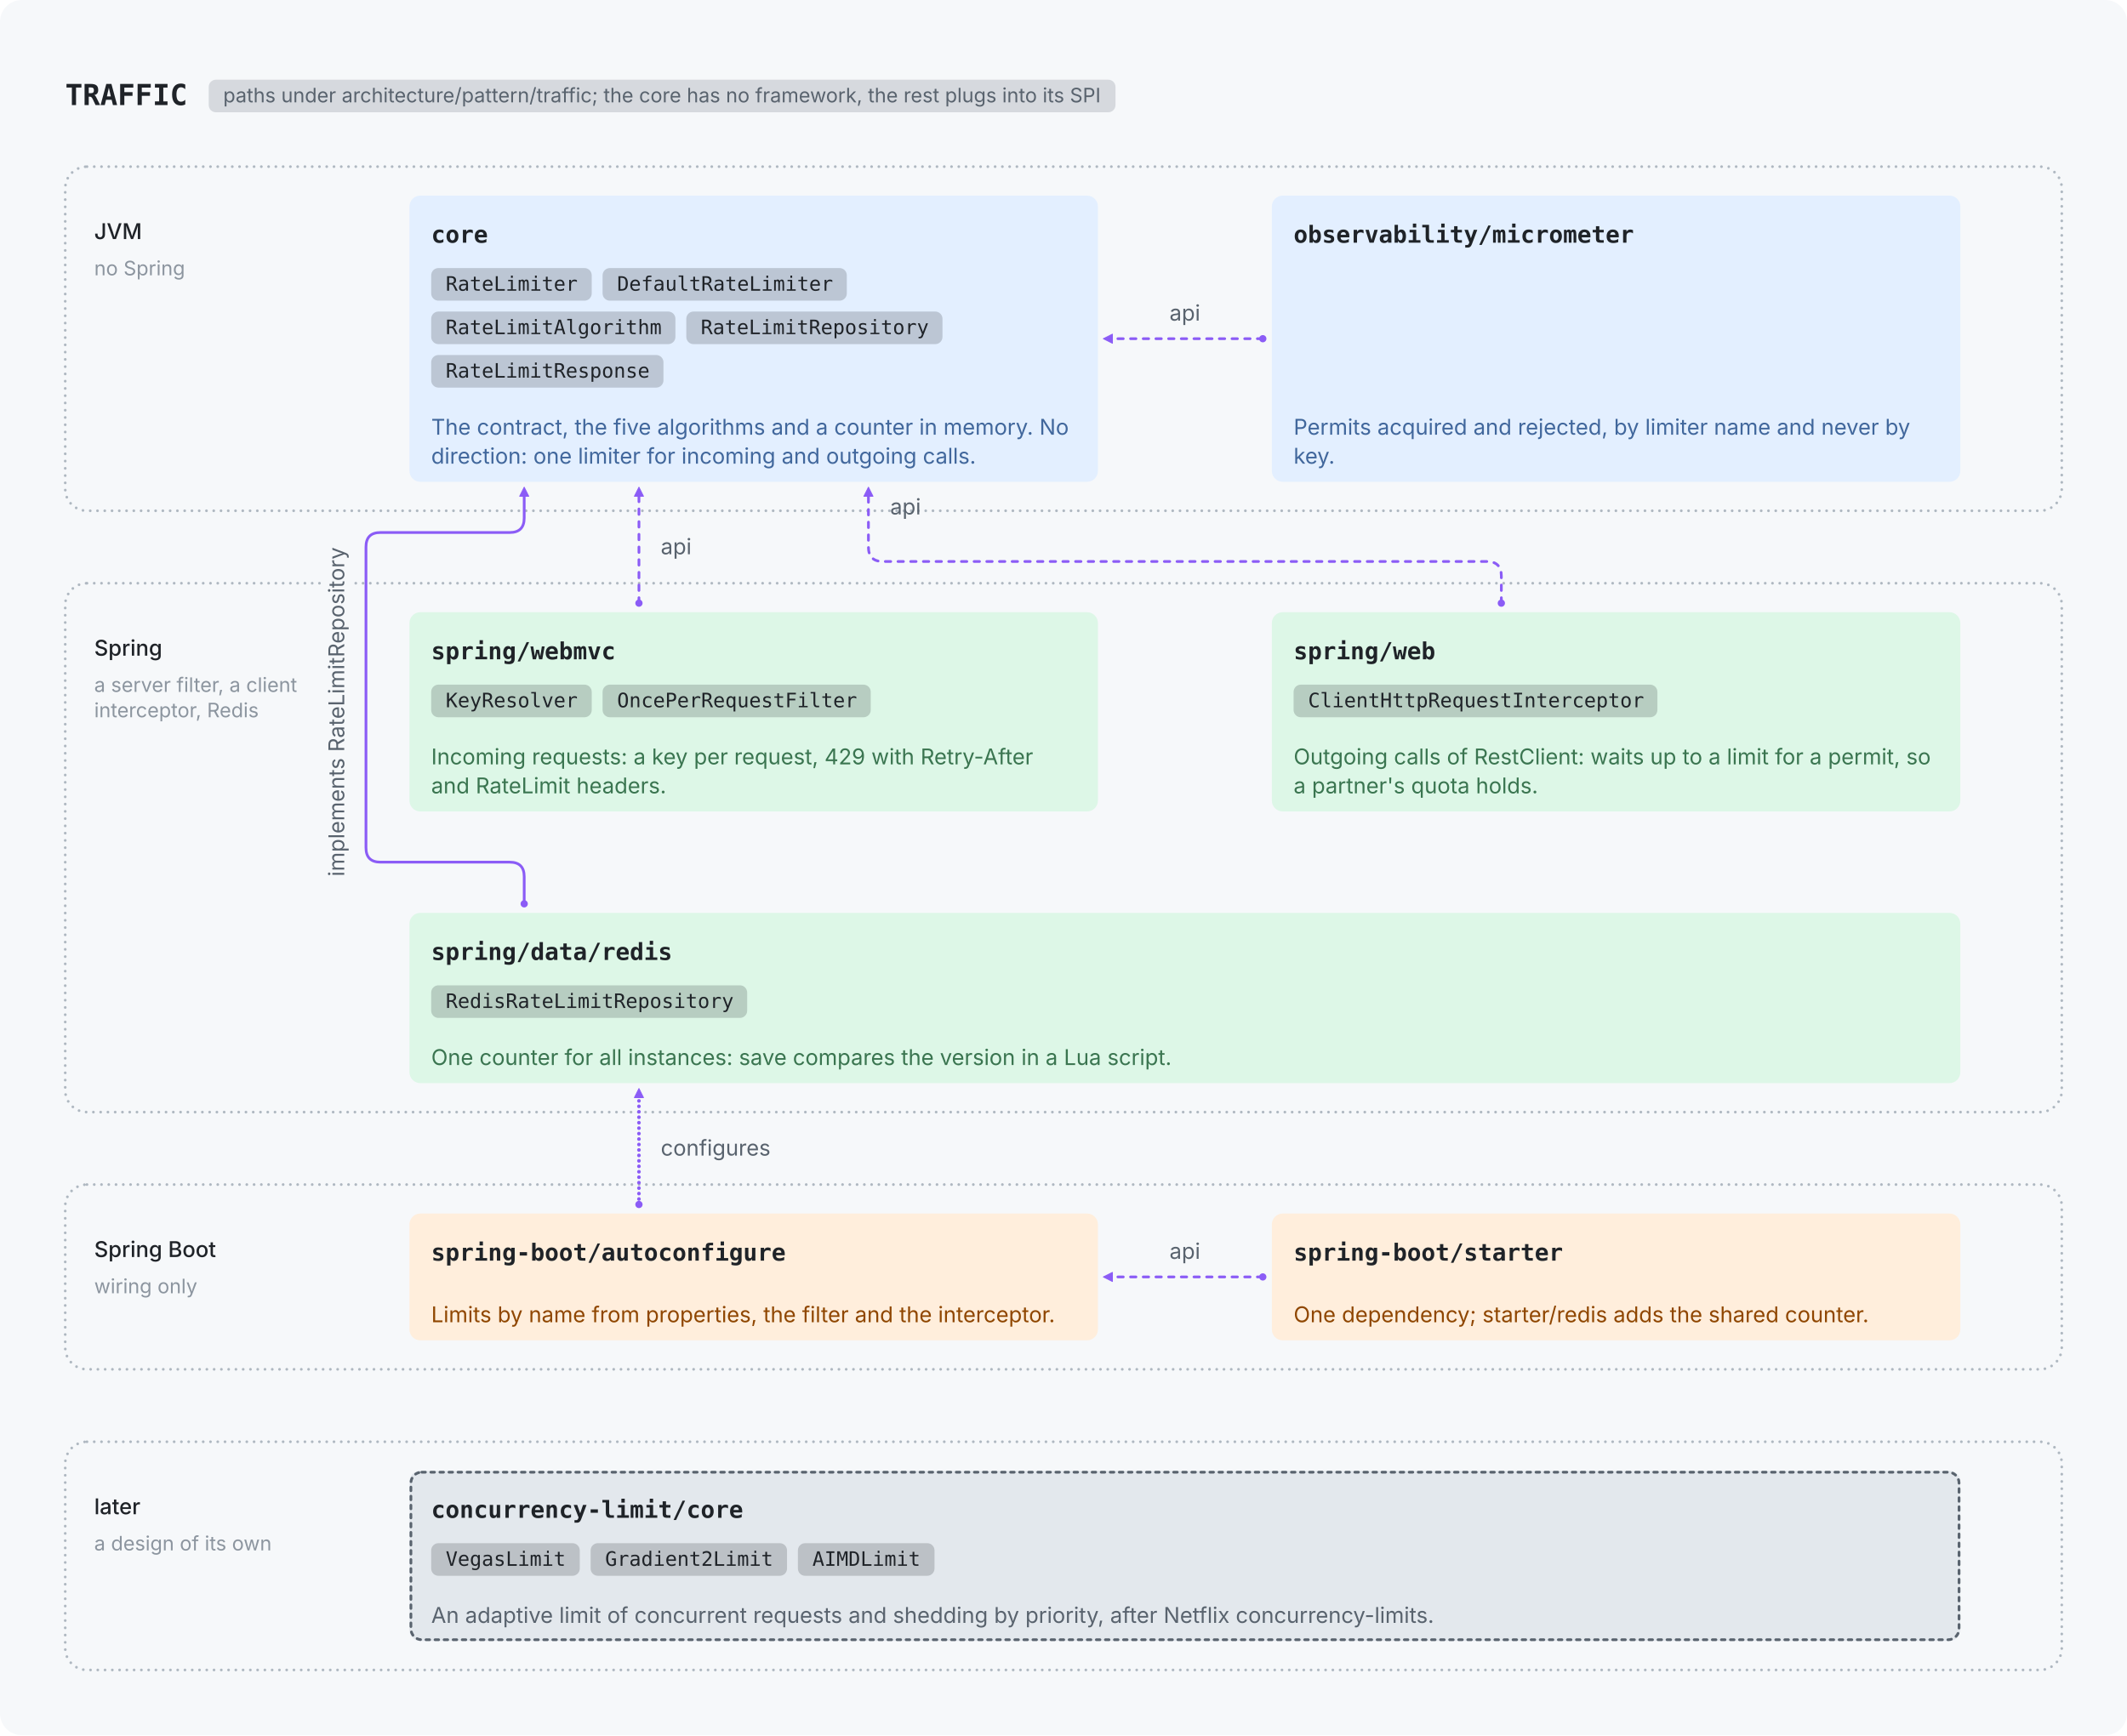
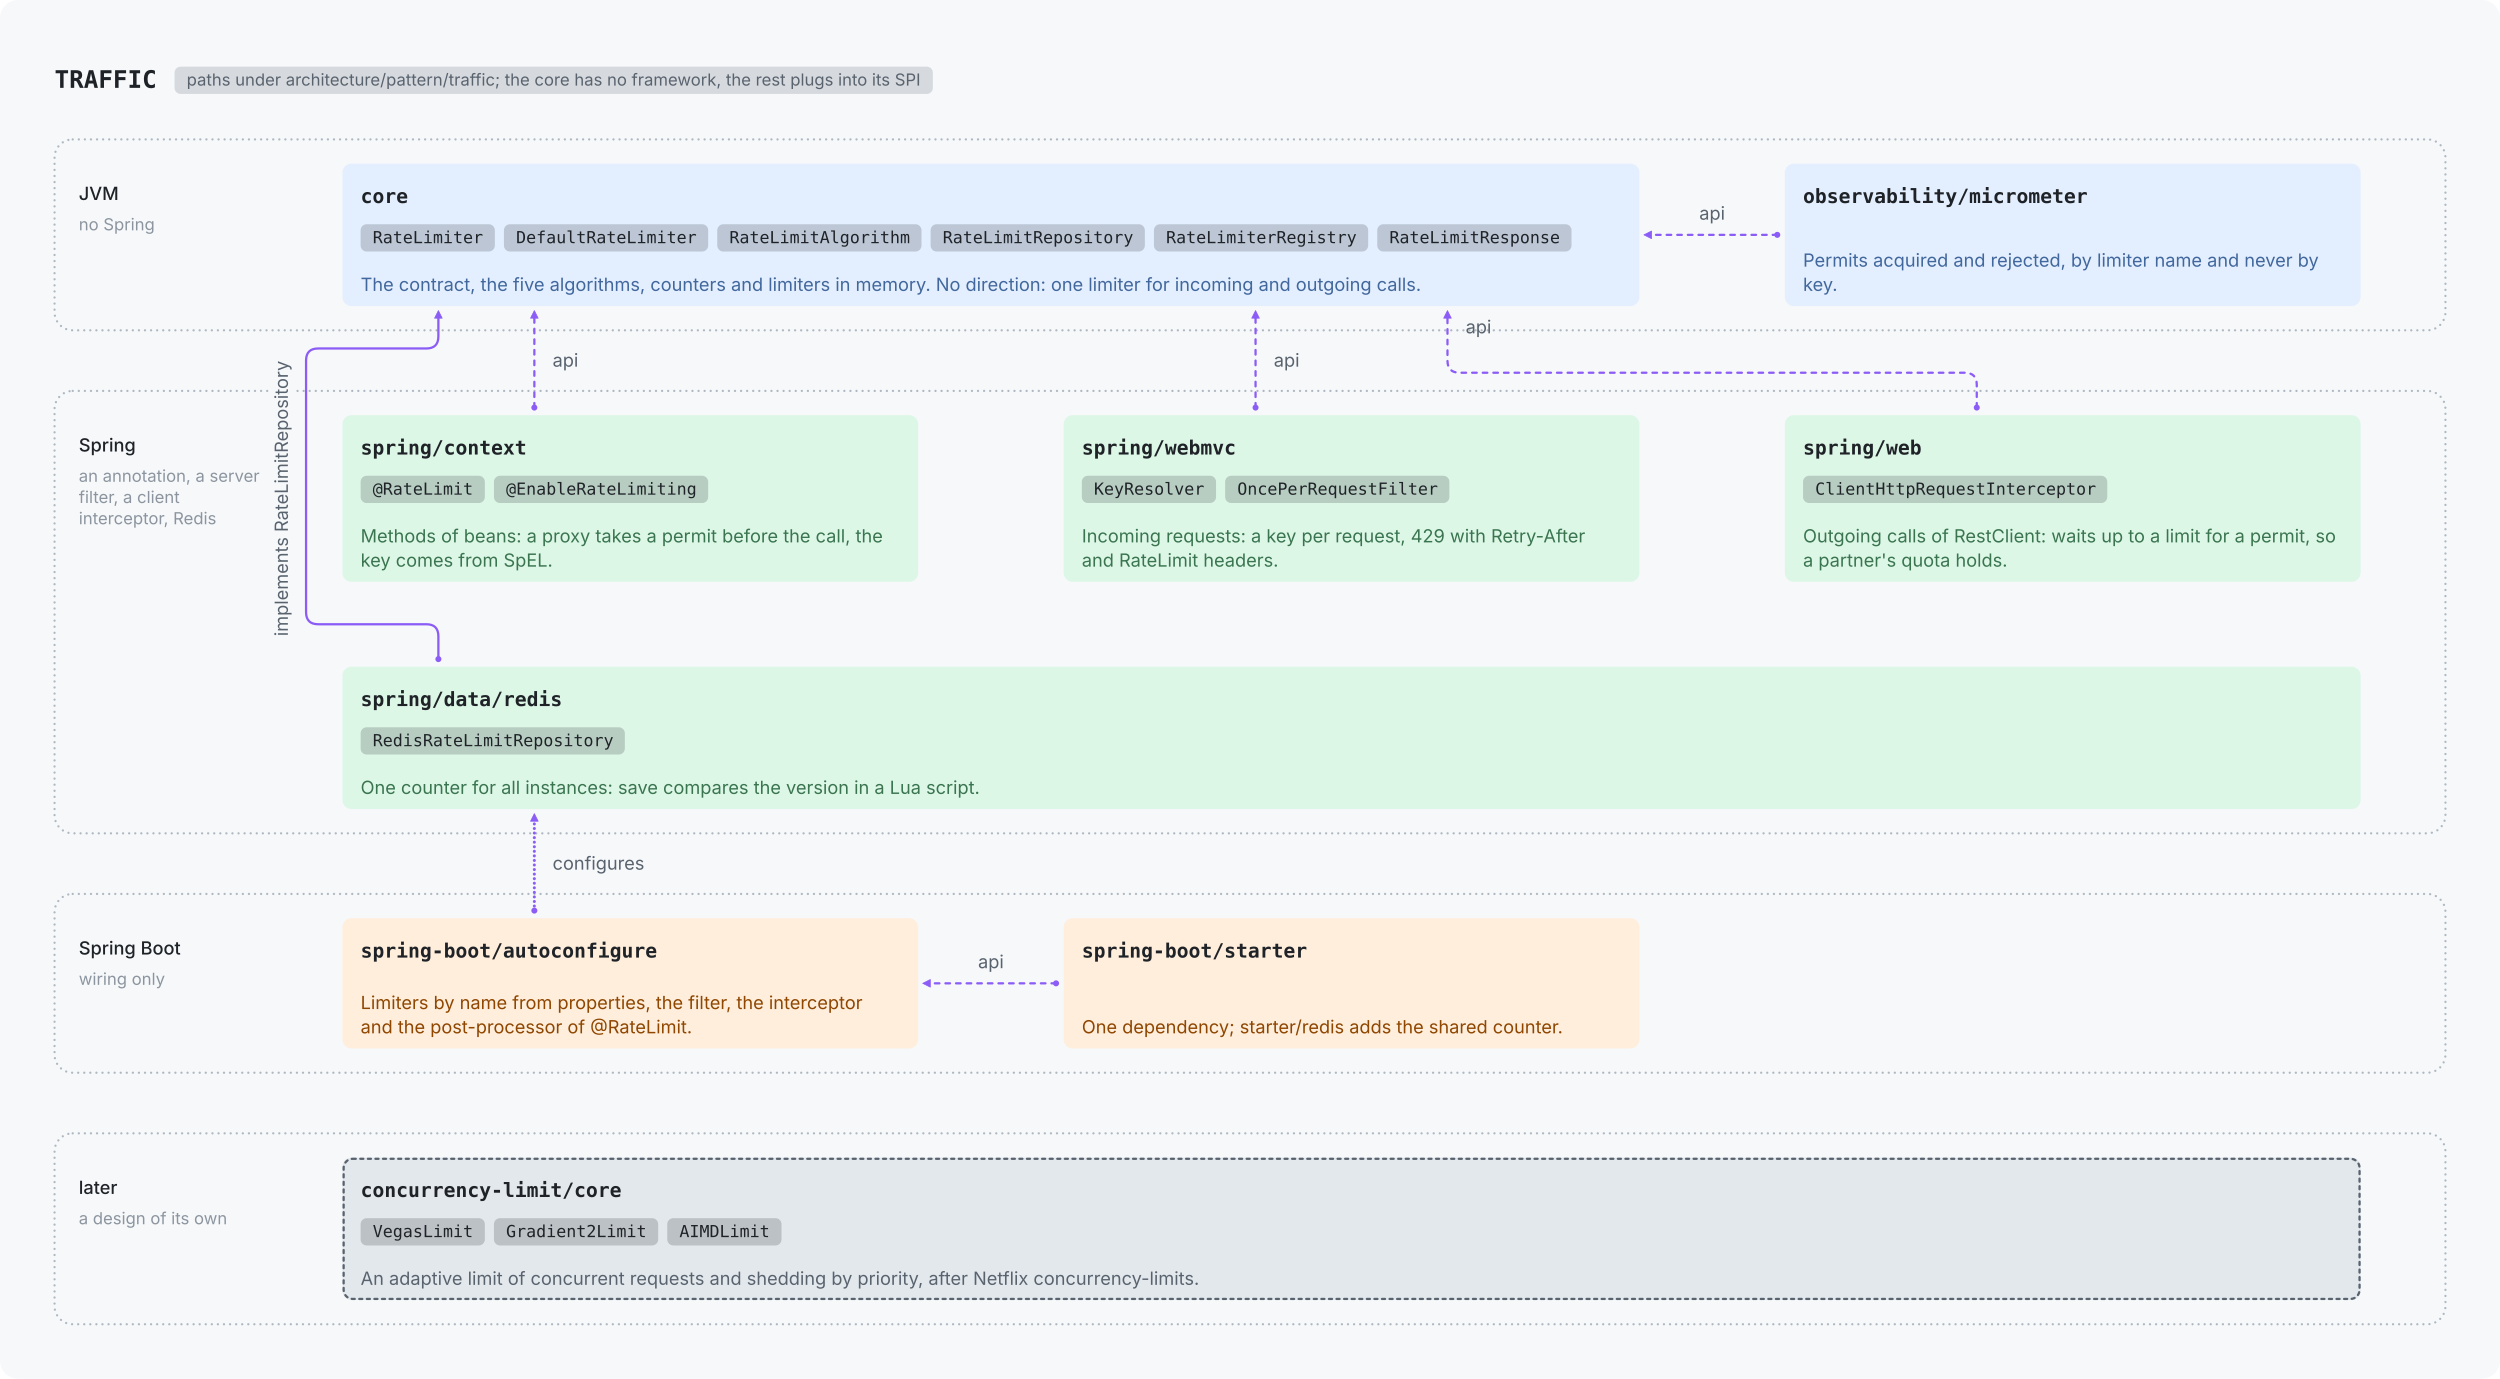
- <svg xmlns="http://www.w3.org/2000/svg" viewBox="0 0 1174 958" width="1174" height="958" role="img">
-   <rect width="1174" height="958" rx="12" fill="#F6F8FA" />
+ <svg xmlns="http://www.w3.org/2000/svg" viewBox="0 0 1650 910" width="1650" height="910" role="img">
+   <rect width="1650" height="910" rx="12" fill="#F6F8FA" />
  <g transform="translate(12,12)">
    <text x="24.0" y="46.0" font-family="ui-monospace, SFMono-Regular, 'SF Mono', Menlo, Consolas, monospace" font-size="16" font-weight="600" fill="#1F2328" text-anchor="start">TRAFFIC</text>
    <rect x="103.2" y="32.0" width="500.5" height="18" rx="4" fill="#59636E" fill-opacity="0.2" />
    <text x="111.2" y="44.5" font-family="-apple-system, BlinkMacSystemFont, 'Segoe UI', Inter, Helvetica, Arial, sans-serif" font-size="11" font-weight="400" fill="#59636E" text-anchor="start">paths under architecture/pattern/traffic; the core has no framework, the rest plugs into its SPI</text>
-     <rect x="24" y="80" width="1102" height="190" rx="12" fill="none" stroke="#AFB8C1" stroke-width="1.5" stroke-linecap="round" stroke-dasharray="0.01 4" />
+     <rect x="24" y="80" width="1578" height="126" rx="12" fill="none" stroke="#AFB8C1" stroke-width="1.5" stroke-linecap="round" stroke-dasharray="0.01 4" />
    <text x="40.0" y="120.0" font-family="-apple-system, BlinkMacSystemFont, 'Segoe UI', Inter, Helvetica, Arial, sans-serif" font-size="12" font-weight="500" fill="#1F2328" text-anchor="start">JVM</text>
    <text x="40.0" y="140.0" font-family="-apple-system, BlinkMacSystemFont, 'Segoe UI', Inter, Helvetica, Arial, sans-serif" font-size="11" font-weight="400" fill="#8C959F" text-anchor="start">no Spring</text>
-     <rect x="24" y="310" width="1102" height="292" rx="12" fill="none" stroke="#AFB8C1" stroke-width="1.5" stroke-linecap="round" stroke-dasharray="0.01 4" />
-     <text x="40.0" y="350.0" font-family="-apple-system, BlinkMacSystemFont, 'Segoe UI', Inter, Helvetica, Arial, sans-serif" font-size="12" font-weight="500" fill="#1F2328" text-anchor="start">Spring</text>
-     <text x="40.0" y="370.0" font-family="-apple-system, BlinkMacSystemFont, 'Segoe UI', Inter, Helvetica, Arial, sans-serif" font-size="11" font-weight="400" fill="#8C959F" text-anchor="start">a server filter, a client</text>
-     <text x="40.0" y="384.0" font-family="-apple-system, BlinkMacSystemFont, 'Segoe UI', Inter, Helvetica, Arial, sans-serif" font-size="11" font-weight="400" fill="#8C959F" text-anchor="start">interceptor, Redis</text>
-     <rect x="24" y="642" width="1102" height="102" rx="12" fill="none" stroke="#AFB8C1" stroke-width="1.5" stroke-linecap="round" stroke-dasharray="0.01 4" />
-     <text x="40.0" y="682.0" font-family="-apple-system, BlinkMacSystemFont, 'Segoe UI', Inter, Helvetica, Arial, sans-serif" font-size="12" font-weight="500" fill="#1F2328" text-anchor="start">Spring Boot</text>
-     <text x="40.0" y="702.0" font-family="-apple-system, BlinkMacSystemFont, 'Segoe UI', Inter, Helvetica, Arial, sans-serif" font-size="11" font-weight="400" fill="#8C959F" text-anchor="start">wiring only</text>
-     <rect x="24" y="784" width="1102" height="126" rx="12" fill="none" stroke="#AFB8C1" stroke-width="1.5" stroke-linecap="round" stroke-dasharray="0.01 4" />
-     <text x="40.0" y="824.0" font-family="-apple-system, BlinkMacSystemFont, 'Segoe UI', Inter, Helvetica, Arial, sans-serif" font-size="12" font-weight="500" fill="#1F2328" text-anchor="start">later</text>
-     <text x="40.0" y="844.0" font-family="-apple-system, BlinkMacSystemFont, 'Segoe UI', Inter, Helvetica, Arial, sans-serif" font-size="11" font-weight="400" fill="#8C959F" text-anchor="start">a design of its own</text>
-     <rect x="214.0" y="96.0" width="380.0" height="158.0" rx="6" fill="#E3EFFF" />
+     <rect x="24" y="246" width="1578" height="292" rx="12" fill="none" stroke="#AFB8C1" stroke-width="1.5" stroke-linecap="round" stroke-dasharray="0.01 4" />
+     <text x="40.0" y="286.0" font-family="-apple-system, BlinkMacSystemFont, 'Segoe UI', Inter, Helvetica, Arial, sans-serif" font-size="12" font-weight="500" fill="#1F2328" text-anchor="start">Spring</text>
+     <text x="40.0" y="306.0" font-family="-apple-system, BlinkMacSystemFont, 'Segoe UI', Inter, Helvetica, Arial, sans-serif" font-size="11" font-weight="400" fill="#8C959F" text-anchor="start">an annotation, a server</text>
+     <text x="40.0" y="320.0" font-family="-apple-system, BlinkMacSystemFont, 'Segoe UI', Inter, Helvetica, Arial, sans-serif" font-size="11" font-weight="400" fill="#8C959F" text-anchor="start">filter, a client</text>
+     <text x="40.0" y="334.0" font-family="-apple-system, BlinkMacSystemFont, 'Segoe UI', Inter, Helvetica, Arial, sans-serif" font-size="11" font-weight="400" fill="#8C959F" text-anchor="start">interceptor, Redis</text>
+     <rect x="24" y="578" width="1578" height="118" rx="12" fill="none" stroke="#AFB8C1" stroke-width="1.5" stroke-linecap="round" stroke-dasharray="0.01 4" />
+     <text x="40.0" y="618.0" font-family="-apple-system, BlinkMacSystemFont, 'Segoe UI', Inter, Helvetica, Arial, sans-serif" font-size="12" font-weight="500" fill="#1F2328" text-anchor="start">Spring Boot</text>
+     <text x="40.0" y="638.0" font-family="-apple-system, BlinkMacSystemFont, 'Segoe UI', Inter, Helvetica, Arial, sans-serif" font-size="11" font-weight="400" fill="#8C959F" text-anchor="start">wiring only</text>
+     <rect x="24" y="736" width="1578" height="126" rx="12" fill="none" stroke="#AFB8C1" stroke-width="1.5" stroke-linecap="round" stroke-dasharray="0.01 4" />
+     <text x="40.0" y="776.0" font-family="-apple-system, BlinkMacSystemFont, 'Segoe UI', Inter, Helvetica, Arial, sans-serif" font-size="12" font-weight="500" fill="#1F2328" text-anchor="start">later</text>
+     <text x="40.0" y="796.0" font-family="-apple-system, BlinkMacSystemFont, 'Segoe UI', Inter, Helvetica, Arial, sans-serif" font-size="11" font-weight="400" fill="#8C959F" text-anchor="start">a design of its own</text>
+     <rect x="214.0" y="96.0" width="856.0" height="94.0" rx="6" fill="#E3EFFF" />
    <text x="226.0" y="122.0" font-family="ui-monospace, SFMono-Regular, 'SF Mono', Menlo, Consolas, monospace" font-size="13" font-weight="600" fill="#1F2328" text-anchor="start">core</text>
    <rect x="226.0" y="136.0" width="88.6" height="18" rx="4" fill="#1F2328" fill-opacity="0.2" />
    <text x="234.0" y="148.5" font-family="ui-monospace, SFMono-Regular, 'SF Mono', Menlo, Consolas, monospace" font-size="11" font-weight="400" fill="#1F2328" text-anchor="start">RateLimiter</text>
    <rect x="320.6" y="136.0" width="134.8" height="18" rx="4" fill="#1F2328" fill-opacity="0.2" />
    <text x="328.6" y="148.5" font-family="ui-monospace, SFMono-Regular, 'SF Mono', Menlo, Consolas, monospace" font-size="11" font-weight="400" fill="#1F2328" text-anchor="start">DefaultRateLimiter</text>
-     <rect x="226.0" y="160.0" width="134.8" height="18" rx="4" fill="#1F2328" fill-opacity="0.2" />
-     <text x="234.0" y="172.5" font-family="ui-monospace, SFMono-Regular, 'SF Mono', Menlo, Consolas, monospace" font-size="11" font-weight="400" fill="#1F2328" text-anchor="start">RateLimitAlgorithm</text>
-     <rect x="366.8" y="160.0" width="141.4" height="18" rx="4" fill="#1F2328" fill-opacity="0.2" />
-     <text x="374.8" y="172.5" font-family="ui-monospace, SFMono-Regular, 'SF Mono', Menlo, Consolas, monospace" font-size="11" font-weight="400" fill="#1F2328" text-anchor="start">RateLimitRepository</text>
-     <rect x="226.0" y="184.0" width="128.2" height="18" rx="4" fill="#1F2328" fill-opacity="0.2" />
-     <text x="234.0" y="196.5" font-family="ui-monospace, SFMono-Regular, 'SF Mono', Menlo, Consolas, monospace" font-size="11" font-weight="400" fill="#1F2328" text-anchor="start">RateLimitResponse</text>
-     <text x="226.0" y="228.0" font-family="-apple-system, BlinkMacSystemFont, 'Segoe UI', Inter, Helvetica, Arial, sans-serif" font-size="12" font-weight="400" fill="#41679C" text-anchor="start">The contract, the five algorithms and a counter in memory. No</text>
-     <text x="226.0" y="244.0" font-family="-apple-system, BlinkMacSystemFont, 'Segoe UI', Inter, Helvetica, Arial, sans-serif" font-size="12" font-weight="400" fill="#41679C" text-anchor="start">direction: one limiter for incoming and outgoing calls.</text>
-     <rect x="690.0" y="96.0" width="380.0" height="158.0" rx="6" fill="#E3EFFF" />
-     <text x="702.0" y="122.0" font-family="ui-monospace, SFMono-Regular, 'SF Mono', Menlo, Consolas, monospace" font-size="13" font-weight="600" fill="#1F2328" text-anchor="start">observability/micrometer</text>
-     <text x="702.0" y="228.0" font-family="-apple-system, BlinkMacSystemFont, 'Segoe UI', Inter, Helvetica, Arial, sans-serif" font-size="12" font-weight="400" fill="#41679C" text-anchor="start">Permits acquired and rejected, by limiter name and never by</text>
-     <text x="702.0" y="244.0" font-family="-apple-system, BlinkMacSystemFont, 'Segoe UI', Inter, Helvetica, Arial, sans-serif" font-size="12" font-weight="400" fill="#41679C" text-anchor="start">key.</text>
-     <rect x="214.0" y="326.0" width="380.0" height="110.0" rx="6" fill="#DDF7E7" />
-     <text x="226.0" y="352.0" font-family="ui-monospace, SFMono-Regular, 'SF Mono', Menlo, Consolas, monospace" font-size="13" font-weight="600" fill="#1F2328" text-anchor="start">spring/webmvc</text>
-     <rect x="226.0" y="366.0" width="88.6" height="18" rx="4" fill="#1F2328" fill-opacity="0.2" />
-     <text x="234.0" y="378.5" font-family="ui-monospace, SFMono-Regular, 'SF Mono', Menlo, Consolas, monospace" font-size="11" font-weight="400" fill="#1F2328" text-anchor="start">KeyResolver</text>
-     <rect x="320.6" y="366.0" width="148.0" height="18" rx="4" fill="#1F2328" fill-opacity="0.2" />
-     <text x="328.6" y="378.5" font-family="ui-monospace, SFMono-Regular, 'SF Mono', Menlo, Consolas, monospace" font-size="11" font-weight="400" fill="#1F2328" text-anchor="start">OncePerRequestFilter</text>
-     <text x="226.0" y="410.0" font-family="-apple-system, BlinkMacSystemFont, 'Segoe UI', Inter, Helvetica, Arial, sans-serif" font-size="12" font-weight="400" fill="#3A7550" text-anchor="start">Incoming requests: a key per request, 429 with Retry-After</text>
-     <text x="226.0" y="426.0" font-family="-apple-system, BlinkMacSystemFont, 'Segoe UI', Inter, Helvetica, Arial, sans-serif" font-size="12" font-weight="400" fill="#3A7550" text-anchor="start">and RateLimit headers.</text>
-     <rect x="690.0" y="326.0" width="380.0" height="110.0" rx="6" fill="#DDF7E7" />
-     <text x="702.0" y="352.0" font-family="ui-monospace, SFMono-Regular, 'SF Mono', Menlo, Consolas, monospace" font-size="13" font-weight="600" fill="#1F2328" text-anchor="start">spring/web</text>
-     <rect x="702.0" y="366.0" width="200.8" height="18" rx="4" fill="#1F2328" fill-opacity="0.2" />
-     <text x="710.0" y="378.5" font-family="ui-monospace, SFMono-Regular, 'SF Mono', Menlo, Consolas, monospace" font-size="11" font-weight="400" fill="#1F2328" text-anchor="start">ClientHttpRequestInterceptor</text>
-     <text x="702.0" y="410.0" font-family="-apple-system, BlinkMacSystemFont, 'Segoe UI', Inter, Helvetica, Arial, sans-serif" font-size="12" font-weight="400" fill="#3A7550" text-anchor="start">Outgoing calls of RestClient: waits up to a limit for a permit, so</text>
-     <text x="702.0" y="426.0" font-family="-apple-system, BlinkMacSystemFont, 'Segoe UI', Inter, Helvetica, Arial, sans-serif" font-size="12" font-weight="400" fill="#3A7550" text-anchor="start">a partner's quota holds.</text>
-     <rect x="214.0" y="492.0" width="856.0" height="94.0" rx="6" fill="#DDF7E7" />
-     <text x="226.0" y="518.0" font-family="ui-monospace, SFMono-Regular, 'SF Mono', Menlo, Consolas, monospace" font-size="13" font-weight="600" fill="#1F2328" text-anchor="start">spring/data/redis</text>
-     <rect x="226.0" y="532.0" width="174.4" height="18" rx="4" fill="#1F2328" fill-opacity="0.2" />
-     <text x="234.0" y="544.5" font-family="ui-monospace, SFMono-Regular, 'SF Mono', Menlo, Consolas, monospace" font-size="11" font-weight="400" fill="#1F2328" text-anchor="start">RedisRateLimitRepository</text>
-     <text x="226.0" y="576.0" font-family="-apple-system, BlinkMacSystemFont, 'Segoe UI', Inter, Helvetica, Arial, sans-serif" font-size="12" font-weight="400" fill="#3A7550" text-anchor="start">One counter for all instances: save compares the version in a Lua script.</text>
-     <rect x="214.0" y="658.0" width="380.0" height="70.0" rx="6" fill="#FFEEDC" />
-     <text x="226.0" y="684.0" font-family="ui-monospace, SFMono-Regular, 'SF Mono', Menlo, Consolas, monospace" font-size="13" font-weight="600" fill="#1F2328" text-anchor="start">spring-boot/autoconfigure</text>
-     <text x="226.0" y="718.0" font-family="-apple-system, BlinkMacSystemFont, 'Segoe UI', Inter, Helvetica, Arial, sans-serif" font-size="12" font-weight="400" fill="#8F4600" text-anchor="start">Limits by name from properties, the filter and the interceptor.</text>
-     <rect x="690.0" y="658.0" width="380.0" height="70.0" rx="6" fill="#FFEEDC" />
-     <text x="702.0" y="684.0" font-family="ui-monospace, SFMono-Regular, 'SF Mono', Menlo, Consolas, monospace" font-size="13" font-weight="600" fill="#1F2328" text-anchor="start">spring-boot/starter</text>
-     <text x="702.0" y="718.0" font-family="-apple-system, BlinkMacSystemFont, 'Segoe UI', Inter, Helvetica, Arial, sans-serif" font-size="12" font-weight="400" fill="#8F4600" text-anchor="start">One dependency; starter/redis adds the shared counter.</text>
-     <rect x="214.0" y="800.0" width="856.0" height="94.0" rx="6" fill="#E3E8ED" />
-     <text x="226.0" y="826.0" font-family="ui-monospace, SFMono-Regular, 'SF Mono', Menlo, Consolas, monospace" font-size="13" font-weight="600" fill="#1F2328" text-anchor="start">concurrency-limit/core</text>
-     <rect x="226.0" y="840.0" width="82.0" height="18" rx="4" fill="#1F2328" fill-opacity="0.2" />
-     <text x="234.0" y="852.5" font-family="ui-monospace, SFMono-Regular, 'SF Mono', Menlo, Consolas, monospace" font-size="11" font-weight="400" fill="#1F2328" text-anchor="start">VegasLimit</text>
-     <rect x="314.0" y="840.0" width="108.4" height="18" rx="4" fill="#1F2328" fill-opacity="0.2" />
-     <text x="322.0" y="852.5" font-family="ui-monospace, SFMono-Regular, 'SF Mono', Menlo, Consolas, monospace" font-size="11" font-weight="400" fill="#1F2328" text-anchor="start">Gradient2Limit</text>
-     <rect x="428.4" y="840.0" width="75.4" height="18" rx="4" fill="#1F2328" fill-opacity="0.2" />
-     <text x="436.4" y="852.5" font-family="ui-monospace, SFMono-Regular, 'SF Mono', Menlo, Consolas, monospace" font-size="11" font-weight="400" fill="#1F2328" text-anchor="start">AIMDLimit</text>
-     <text x="226.0" y="884.0" font-family="-apple-system, BlinkMacSystemFont, 'Segoe UI', Inter, Helvetica, Arial, sans-serif" font-size="12" font-weight="400" fill="#59636E" text-anchor="start">An adaptive limit of concurrent requests and shedding by priority, after Netflix concurrency-limits.</text>
-     <rect x="214.8" y="800.8" width="854.5" height="92.5" rx="6" fill="none" stroke="#59636E" stroke-width="1.5" stroke-dasharray="2 3" stroke-linecap="round" />
-     <circle cx="685" cy="175.0" r="2" fill="#8B5CF6" />
-     <path d="M597,175.0 L602.0,172.5 L602.0,177.5 Z" fill="#8B5CF6" stroke="#8B5CF6" stroke-width="0.5" stroke-linejoin="round" />
-     <path d="M685,175.0 L602,175.0" stroke="#8B5CF6" stroke-width="1.5" fill="none" stroke-linecap="round" stroke-linejoin="round" stroke-dasharray="3 4" />
-     <text x="642.0" y="165.0" font-family="-apple-system, BlinkMacSystemFont, 'Segoe UI', Inter, Helvetica, Arial, sans-serif" font-size="12" font-weight="400" fill="#59636E" text-anchor="middle">api</text>
-     <circle cx="340.667" cy="321" r="2" fill="#8B5CF6" />
-     <path d="M340.667,257 L343.167,262.0 L338.167,262.0 Z" fill="#8B5CF6" stroke="#8B5CF6" stroke-width="0.5" stroke-linejoin="round" />
-     <path d="M340.667,321 L340.667,262" stroke="#8B5CF6" stroke-width="1.5" fill="none" stroke-linecap="round" stroke-linejoin="round" stroke-dasharray="3 4" />
-     <text x="352.7" y="294.0" font-family="-apple-system, BlinkMacSystemFont, 'Segoe UI', Inter, Helvetica, Arial, sans-serif" font-size="12" font-weight="400" fill="#59636E" text-anchor="start">api</text>
-     <circle cx="816.667" cy="321" r="2" fill="#8B5CF6" />
-     <path d="M467.333,257 L469.833,262.0 L464.833,262.0 Z" fill="#8B5CF6" stroke="#8B5CF6" stroke-width="0.5" stroke-linejoin="round" />
-     <path d="M816.667,321 L816.667,306.0 Q816.667,298.0 808.667,298.0 L475.333,298.0 Q467.333,298.0 467.333,290.0 L467.333,262" stroke="#8B5CF6" stroke-width="1.5" fill="none" stroke-linecap="round" stroke-linejoin="round" stroke-dasharray="3 4" />
-     <text x="479.3" y="272.0" font-family="-apple-system, BlinkMacSystemFont, 'Segoe UI', Inter, Helvetica, Arial, sans-serif" font-size="12" font-weight="400" fill="#59636E" text-anchor="start">api</text>
-     <circle cx="277.333" cy="487" r="2" fill="#8B5CF6" />
-     <path d="M277.333,257 L279.833,262.0 L274.833,262.0 Z" fill="#8B5CF6" stroke="#8B5CF6" stroke-width="0.5" stroke-linejoin="round" />
-     <path d="M277.333,487 L277.333,472.0 Q277.333,464.0 269.333,464.0 L198,464.0 Q190,464.0 190,456.0 L190,290.0 Q190,282.0 198,282.0 L269.333,282.0 Q277.333,282.0 277.333,274.0 L277.333,262" stroke="#8B5CF6" stroke-width="1.5" fill="none" stroke-linecap="round" stroke-linejoin="round" />
-     <g transform="rotate(-90 178 381.0)">
-       <rect x="70.0" y="369.0" width="216.0" height="16.0" rx="2" fill="#F6F8FA" />
-       <text x="178.0" y="381.0" font-family="-apple-system, BlinkMacSystemFont, 'Segoe UI', Inter, Helvetica, Arial, sans-serif" font-size="12" font-weight="400" fill="#59636E" text-anchor="middle">implements RateLimitRepository</text>
+     <rect x="461.4" y="136.0" width="134.8" height="18" rx="4" fill="#1F2328" fill-opacity="0.2" />
+     <text x="469.4" y="148.5" font-family="ui-monospace, SFMono-Regular, 'SF Mono', Menlo, Consolas, monospace" font-size="11" font-weight="400" fill="#1F2328" text-anchor="start">RateLimitAlgorithm</text>
+     <rect x="602.2" y="136.0" width="141.4" height="18" rx="4" fill="#1F2328" fill-opacity="0.2" />
+     <text x="610.2" y="148.5" font-family="ui-monospace, SFMono-Regular, 'SF Mono', Menlo, Consolas, monospace" font-size="11" font-weight="400" fill="#1F2328" text-anchor="start">RateLimitRepository</text>
+     <rect x="749.6" y="136.0" width="141.4" height="18" rx="4" fill="#1F2328" fill-opacity="0.2" />
+     <text x="757.6" y="148.5" font-family="ui-monospace, SFMono-Regular, 'SF Mono', Menlo, Consolas, monospace" font-size="11" font-weight="400" fill="#1F2328" text-anchor="start">RateLimiterRegistry</text>
+     <rect x="897.0" y="136.0" width="128.2" height="18" rx="4" fill="#1F2328" fill-opacity="0.2" />
+     <text x="905.0" y="148.5" font-family="ui-monospace, SFMono-Regular, 'SF Mono', Menlo, Consolas, monospace" font-size="11" font-weight="400" fill="#1F2328" text-anchor="start">RateLimitResponse</text>
+     <text x="226.0" y="180.0" font-family="-apple-system, BlinkMacSystemFont, 'Segoe UI', Inter, Helvetica, Arial, sans-serif" font-size="12" font-weight="400" fill="#41679C" text-anchor="start">The contract, the five algorithms, counters and limiters in memory. No direction: one limiter for incoming and outgoing calls.</text>
+     <rect x="1166.0" y="96.0" width="380.0" height="94.0" rx="6" fill="#E3EFFF" />
+     <text x="1178.0" y="122.0" font-family="ui-monospace, SFMono-Regular, 'SF Mono', Menlo, Consolas, monospace" font-size="13" font-weight="600" fill="#1F2328" text-anchor="start">observability/micrometer</text>
+     <text x="1178.0" y="164.0" font-family="-apple-system, BlinkMacSystemFont, 'Segoe UI', Inter, Helvetica, Arial, sans-serif" font-size="12" font-weight="400" fill="#41679C" text-anchor="start">Permits acquired and rejected, by limiter name and never by</text>
+     <text x="1178.0" y="180.0" font-family="-apple-system, BlinkMacSystemFont, 'Segoe UI', Inter, Helvetica, Arial, sans-serif" font-size="12" font-weight="400" fill="#41679C" text-anchor="start">key.</text>
+     <rect x="214.0" y="262.0" width="380.0" height="110.0" rx="6" fill="#DDF7E7" />
+     <text x="226.0" y="288.0" font-family="ui-monospace, SFMono-Regular, 'SF Mono', Menlo, Consolas, monospace" font-size="13" font-weight="600" fill="#1F2328" text-anchor="start">spring/context</text>
+     <rect x="226.0" y="302.0" width="82.0" height="18" rx="4" fill="#1F2328" fill-opacity="0.2" />
+     <text x="234.0" y="314.5" font-family="ui-monospace, SFMono-Regular, 'SF Mono', Menlo, Consolas, monospace" font-size="11" font-weight="400" fill="#1F2328" text-anchor="start">@RateLimit</text>
+     <rect x="314.0" y="302.0" width="141.4" height="18" rx="4" fill="#1F2328" fill-opacity="0.2" />
+     <text x="322.0" y="314.5" font-family="ui-monospace, SFMono-Regular, 'SF Mono', Menlo, Consolas, monospace" font-size="11" font-weight="400" fill="#1F2328" text-anchor="start">@EnableRateLimiting</text>
+     <text x="226.0" y="346.0" font-family="-apple-system, BlinkMacSystemFont, 'Segoe UI', Inter, Helvetica, Arial, sans-serif" font-size="12" font-weight="400" fill="#3A7550" text-anchor="start">Methods of beans: a proxy takes a permit before the call, the</text>
+     <text x="226.0" y="362.0" font-family="-apple-system, BlinkMacSystemFont, 'Segoe UI', Inter, Helvetica, Arial, sans-serif" font-size="12" font-weight="400" fill="#3A7550" text-anchor="start">key comes from SpEL.</text>
+     <rect x="690.0" y="262.0" width="380.0" height="110.0" rx="6" fill="#DDF7E7" />
+     <text x="702.0" y="288.0" font-family="ui-monospace, SFMono-Regular, 'SF Mono', Menlo, Consolas, monospace" font-size="13" font-weight="600" fill="#1F2328" text-anchor="start">spring/webmvc</text>
+     <rect x="702.0" y="302.0" width="88.6" height="18" rx="4" fill="#1F2328" fill-opacity="0.2" />
+     <text x="710.0" y="314.5" font-family="ui-monospace, SFMono-Regular, 'SF Mono', Menlo, Consolas, monospace" font-size="11" font-weight="400" fill="#1F2328" text-anchor="start">KeyResolver</text>
+     <rect x="796.6" y="302.0" width="148.0" height="18" rx="4" fill="#1F2328" fill-opacity="0.2" />
+     <text x="804.6" y="314.5" font-family="ui-monospace, SFMono-Regular, 'SF Mono', Menlo, Consolas, monospace" font-size="11" font-weight="400" fill="#1F2328" text-anchor="start">OncePerRequestFilter</text>
+     <text x="702.0" y="346.0" font-family="-apple-system, BlinkMacSystemFont, 'Segoe UI', Inter, Helvetica, Arial, sans-serif" font-size="12" font-weight="400" fill="#3A7550" text-anchor="start">Incoming requests: a key per request, 429 with Retry-After</text>
+     <text x="702.0" y="362.0" font-family="-apple-system, BlinkMacSystemFont, 'Segoe UI', Inter, Helvetica, Arial, sans-serif" font-size="12" font-weight="400" fill="#3A7550" text-anchor="start">and RateLimit headers.</text>
+     <rect x="1166.0" y="262.0" width="380.0" height="110.0" rx="6" fill="#DDF7E7" />
+     <text x="1178.0" y="288.0" font-family="ui-monospace, SFMono-Regular, 'SF Mono', Menlo, Consolas, monospace" font-size="13" font-weight="600" fill="#1F2328" text-anchor="start">spring/web</text>
+     <rect x="1178.0" y="302.0" width="200.8" height="18" rx="4" fill="#1F2328" fill-opacity="0.2" />
+     <text x="1186.0" y="314.5" font-family="ui-monospace, SFMono-Regular, 'SF Mono', Menlo, Consolas, monospace" font-size="11" font-weight="400" fill="#1F2328" text-anchor="start">ClientHttpRequestInterceptor</text>
+     <text x="1178.0" y="346.0" font-family="-apple-system, BlinkMacSystemFont, 'Segoe UI', Inter, Helvetica, Arial, sans-serif" font-size="12" font-weight="400" fill="#3A7550" text-anchor="start">Outgoing calls of RestClient: waits up to a limit for a permit, so</text>
+     <text x="1178.0" y="362.0" font-family="-apple-system, BlinkMacSystemFont, 'Segoe UI', Inter, Helvetica, Arial, sans-serif" font-size="12" font-weight="400" fill="#3A7550" text-anchor="start">a partner's quota holds.</text>
+     <rect x="214.0" y="428.0" width="1332.0" height="94.0" rx="6" fill="#DDF7E7" />
+     <text x="226.0" y="454.0" font-family="ui-monospace, SFMono-Regular, 'SF Mono', Menlo, Consolas, monospace" font-size="13" font-weight="600" fill="#1F2328" text-anchor="start">spring/data/redis</text>
+     <rect x="226.0" y="468.0" width="174.4" height="18" rx="4" fill="#1F2328" fill-opacity="0.2" />
+     <text x="234.0" y="480.5" font-family="ui-monospace, SFMono-Regular, 'SF Mono', Menlo, Consolas, monospace" font-size="11" font-weight="400" fill="#1F2328" text-anchor="start">RedisRateLimitRepository</text>
+     <text x="226.0" y="512.0" font-family="-apple-system, BlinkMacSystemFont, 'Segoe UI', Inter, Helvetica, Arial, sans-serif" font-size="12" font-weight="400" fill="#3A7550" text-anchor="start">One counter for all instances: save compares the version in a Lua script.</text>
+     <rect x="214.0" y="594.0" width="380.0" height="86.0" rx="6" fill="#FFEEDC" />
+     <text x="226.0" y="620.0" font-family="ui-monospace, SFMono-Regular, 'SF Mono', Menlo, Consolas, monospace" font-size="13" font-weight="600" fill="#1F2328" text-anchor="start">spring-boot/autoconfigure</text>
+     <text x="226.0" y="654.0" font-family="-apple-system, BlinkMacSystemFont, 'Segoe UI', Inter, Helvetica, Arial, sans-serif" font-size="12" font-weight="400" fill="#8F4600" text-anchor="start">Limiters by name from properties, the filter, the interceptor</text>
+     <text x="226.0" y="670.0" font-family="-apple-system, BlinkMacSystemFont, 'Segoe UI', Inter, Helvetica, Arial, sans-serif" font-size="12" font-weight="400" fill="#8F4600" text-anchor="start">and the post-processor of @RateLimit.</text>
+     <rect x="690.0" y="594.0" width="380.0" height="86.0" rx="6" fill="#FFEEDC" />
+     <text x="702.0" y="620.0" font-family="ui-monospace, SFMono-Regular, 'SF Mono', Menlo, Consolas, monospace" font-size="13" font-weight="600" fill="#1F2328" text-anchor="start">spring-boot/starter</text>
+     <text x="702.0" y="670.0" font-family="-apple-system, BlinkMacSystemFont, 'Segoe UI', Inter, Helvetica, Arial, sans-serif" font-size="12" font-weight="400" fill="#8F4600" text-anchor="start">One dependency; starter/redis adds the shared counter.</text>
+     <rect x="214.0" y="752.0" width="1332.0" height="94.0" rx="6" fill="#E3E8ED" />
+     <text x="226.0" y="778.0" font-family="ui-monospace, SFMono-Regular, 'SF Mono', Menlo, Consolas, monospace" font-size="13" font-weight="600" fill="#1F2328" text-anchor="start">concurrency-limit/core</text>
+     <rect x="226.0" y="792.0" width="82.0" height="18" rx="4" fill="#1F2328" fill-opacity="0.2" />
+     <text x="234.0" y="804.5" font-family="ui-monospace, SFMono-Regular, 'SF Mono', Menlo, Consolas, monospace" font-size="11" font-weight="400" fill="#1F2328" text-anchor="start">VegasLimit</text>
+     <rect x="314.0" y="792.0" width="108.4" height="18" rx="4" fill="#1F2328" fill-opacity="0.2" />
+     <text x="322.0" y="804.5" font-family="ui-monospace, SFMono-Regular, 'SF Mono', Menlo, Consolas, monospace" font-size="11" font-weight="400" fill="#1F2328" text-anchor="start">Gradient2Limit</text>
+     <rect x="428.4" y="792.0" width="75.4" height="18" rx="4" fill="#1F2328" fill-opacity="0.2" />
+     <text x="436.4" y="804.5" font-family="ui-monospace, SFMono-Regular, 'SF Mono', Menlo, Consolas, monospace" font-size="11" font-weight="400" fill="#1F2328" text-anchor="start">AIMDLimit</text>
+     <text x="226.0" y="836.0" font-family="-apple-system, BlinkMacSystemFont, 'Segoe UI', Inter, Helvetica, Arial, sans-serif" font-size="12" font-weight="400" fill="#59636E" text-anchor="start">An adaptive limit of concurrent requests and shedding by priority, after Netflix concurrency-limits.</text>
+     <rect x="214.8" y="752.8" width="1330.5" height="92.5" rx="6" fill="none" stroke="#59636E" stroke-width="1.5" stroke-dasharray="2 3" stroke-linecap="round" />
+     <circle cx="1161" cy="143.0" r="2" fill="#8B5CF6" />
+     <path d="M1073,143.0 L1078.0,140.5 L1078.0,145.5 Z" fill="#8B5CF6" stroke="#8B5CF6" stroke-width="0.5" stroke-linejoin="round" />
+     <path d="M1161,143.0 L1078,143.0" stroke="#8B5CF6" stroke-width="1.5" fill="none" stroke-linecap="round" stroke-linejoin="round" stroke-dasharray="3 4" />
+     <text x="1118.0" y="133.0" font-family="-apple-system, BlinkMacSystemFont, 'Segoe UI', Inter, Helvetica, Arial, sans-serif" font-size="12" font-weight="400" fill="#59636E" text-anchor="middle">api</text>
+     <circle cx="340.667" cy="257" r="2" fill="#8B5CF6" />
+     <path d="M340.667,193 L343.167,198.0 L338.167,198.0 Z" fill="#8B5CF6" stroke="#8B5CF6" stroke-width="0.5" stroke-linejoin="round" />
+     <path d="M340.667,257 L340.667,198" stroke="#8B5CF6" stroke-width="1.5" fill="none" stroke-linecap="round" stroke-linejoin="round" stroke-dasharray="3 4" />
+     <text x="352.7" y="230.0" font-family="-apple-system, BlinkMacSystemFont, 'Segoe UI', Inter, Helvetica, Arial, sans-serif" font-size="12" font-weight="400" fill="#59636E" text-anchor="start">api</text>
+     <circle cx="816.667" cy="257" r="2" fill="#8B5CF6" />
+     <path d="M816.667,193 L819.167,198.0 L814.167,198.0 Z" fill="#8B5CF6" stroke="#8B5CF6" stroke-width="0.5" stroke-linejoin="round" />
+     <path d="M816.667,257 L816.667,198" stroke="#8B5CF6" stroke-width="1.5" fill="none" stroke-linecap="round" stroke-linejoin="round" stroke-dasharray="3 4" />
+     <text x="828.7" y="230.0" font-family="-apple-system, BlinkMacSystemFont, 'Segoe UI', Inter, Helvetica, Arial, sans-serif" font-size="12" font-weight="400" fill="#59636E" text-anchor="start">api</text>
+     <circle cx="1292.667" cy="257" r="2" fill="#8B5CF6" />
+     <path d="M943.333,193 L945.833,198.0 L940.833,198.0 Z" fill="#8B5CF6" stroke="#8B5CF6" stroke-width="0.5" stroke-linejoin="round" />
+     <path d="M1292.667,257 L1292.667,242.0 Q1292.667,234.0 1284.667,234.0 L951.333,234.0 Q943.333,234.0 943.333,226.0 L943.333,198" stroke="#8B5CF6" stroke-width="1.5" fill="none" stroke-linecap="round" stroke-linejoin="round" stroke-dasharray="3 4" />
+     <text x="955.3" y="208.0" font-family="-apple-system, BlinkMacSystemFont, 'Segoe UI', Inter, Helvetica, Arial, sans-serif" font-size="12" font-weight="400" fill="#59636E" text-anchor="start">api</text>
+     <circle cx="277.333" cy="423" r="2" fill="#8B5CF6" />
+     <path d="M277.333,193 L279.833,198.0 L274.833,198.0 Z" fill="#8B5CF6" stroke="#8B5CF6" stroke-width="0.5" stroke-linejoin="round" />
+     <path d="M277.333,423 L277.333,408.0 Q277.333,400.0 269.333,400.0 L198,400.0 Q190,400.0 190,392.0 L190,226.0 Q190,218.0 198,218.0 L269.333,218.0 Q277.333,218.0 277.333,210.0 L277.333,198" stroke="#8B5CF6" stroke-width="1.5" fill="none" stroke-linecap="round" stroke-linejoin="round" />
+     <g transform="rotate(-90 178 317.0)">
+       <rect x="70.0" y="305.0" width="216.0" height="16.0" rx="2" fill="#F6F8FA" />
+       <text x="178.0" y="317.0" font-family="-apple-system, BlinkMacSystemFont, 'Segoe UI', Inter, Helvetica, Arial, sans-serif" font-size="12" font-weight="400" fill="#59636E" text-anchor="middle">implements RateLimitRepository</text>
    </g>
-     <circle cx="340.667" cy="653" r="2" fill="#8B5CF6" />
-     <path d="M340.667,589 L343.167,594.0 L338.167,594.0 Z" fill="#8B5CF6" stroke="#8B5CF6" stroke-width="0.5" stroke-linejoin="round" />
-     <path d="M340.667,653 L340.667,594" stroke="#8B5CF6" stroke-width="2" fill="none" stroke-linecap="round" stroke-linejoin="round" stroke-dasharray="0.01 3" />
-     <text x="352.7" y="626.0" font-family="-apple-system, BlinkMacSystemFont, 'Segoe UI', Inter, Helvetica, Arial, sans-serif" font-size="12" font-weight="400" fill="#59636E" text-anchor="start">configures</text>
-     <circle cx="685" cy="693.0" r="2" fill="#8B5CF6" />
-     <path d="M597,693.0 L602.0,690.5 L602.0,695.5 Z" fill="#8B5CF6" stroke="#8B5CF6" stroke-width="0.5" stroke-linejoin="round" />
-     <path d="M685,693.0 L602,693.0" stroke="#8B5CF6" stroke-width="1.5" fill="none" stroke-linecap="round" stroke-linejoin="round" stroke-dasharray="3 4" />
-     <text x="642.0" y="683.0" font-family="-apple-system, BlinkMacSystemFont, 'Segoe UI', Inter, Helvetica, Arial, sans-serif" font-size="12" font-weight="400" fill="#59636E" text-anchor="middle">api</text>
+     <circle cx="340.667" cy="589" r="2" fill="#8B5CF6" />
+     <path d="M340.667,525 L343.167,530.0 L338.167,530.0 Z" fill="#8B5CF6" stroke="#8B5CF6" stroke-width="0.5" stroke-linejoin="round" />
+     <path d="M340.667,589 L340.667,530" stroke="#8B5CF6" stroke-width="2" fill="none" stroke-linecap="round" stroke-linejoin="round" stroke-dasharray="0.01 3" />
+     <text x="352.7" y="562.0" font-family="-apple-system, BlinkMacSystemFont, 'Segoe UI', Inter, Helvetica, Arial, sans-serif" font-size="12" font-weight="400" fill="#59636E" text-anchor="start">configures</text>
+     <circle cx="685" cy="637.0" r="2" fill="#8B5CF6" />
+     <path d="M597,637.0 L602.0,634.5 L602.0,639.5 Z" fill="#8B5CF6" stroke="#8B5CF6" stroke-width="0.5" stroke-linejoin="round" />
+     <path d="M685,637.0 L602,637.0" stroke="#8B5CF6" stroke-width="1.5" fill="none" stroke-linecap="round" stroke-linejoin="round" stroke-dasharray="3 4" />
+     <text x="642.0" y="627.0" font-family="-apple-system, BlinkMacSystemFont, 'Segoe UI', Inter, Helvetica, Arial, sans-serif" font-size="12" font-weight="400" fill="#59636E" text-anchor="middle">api</text>
  </g>
</svg>
